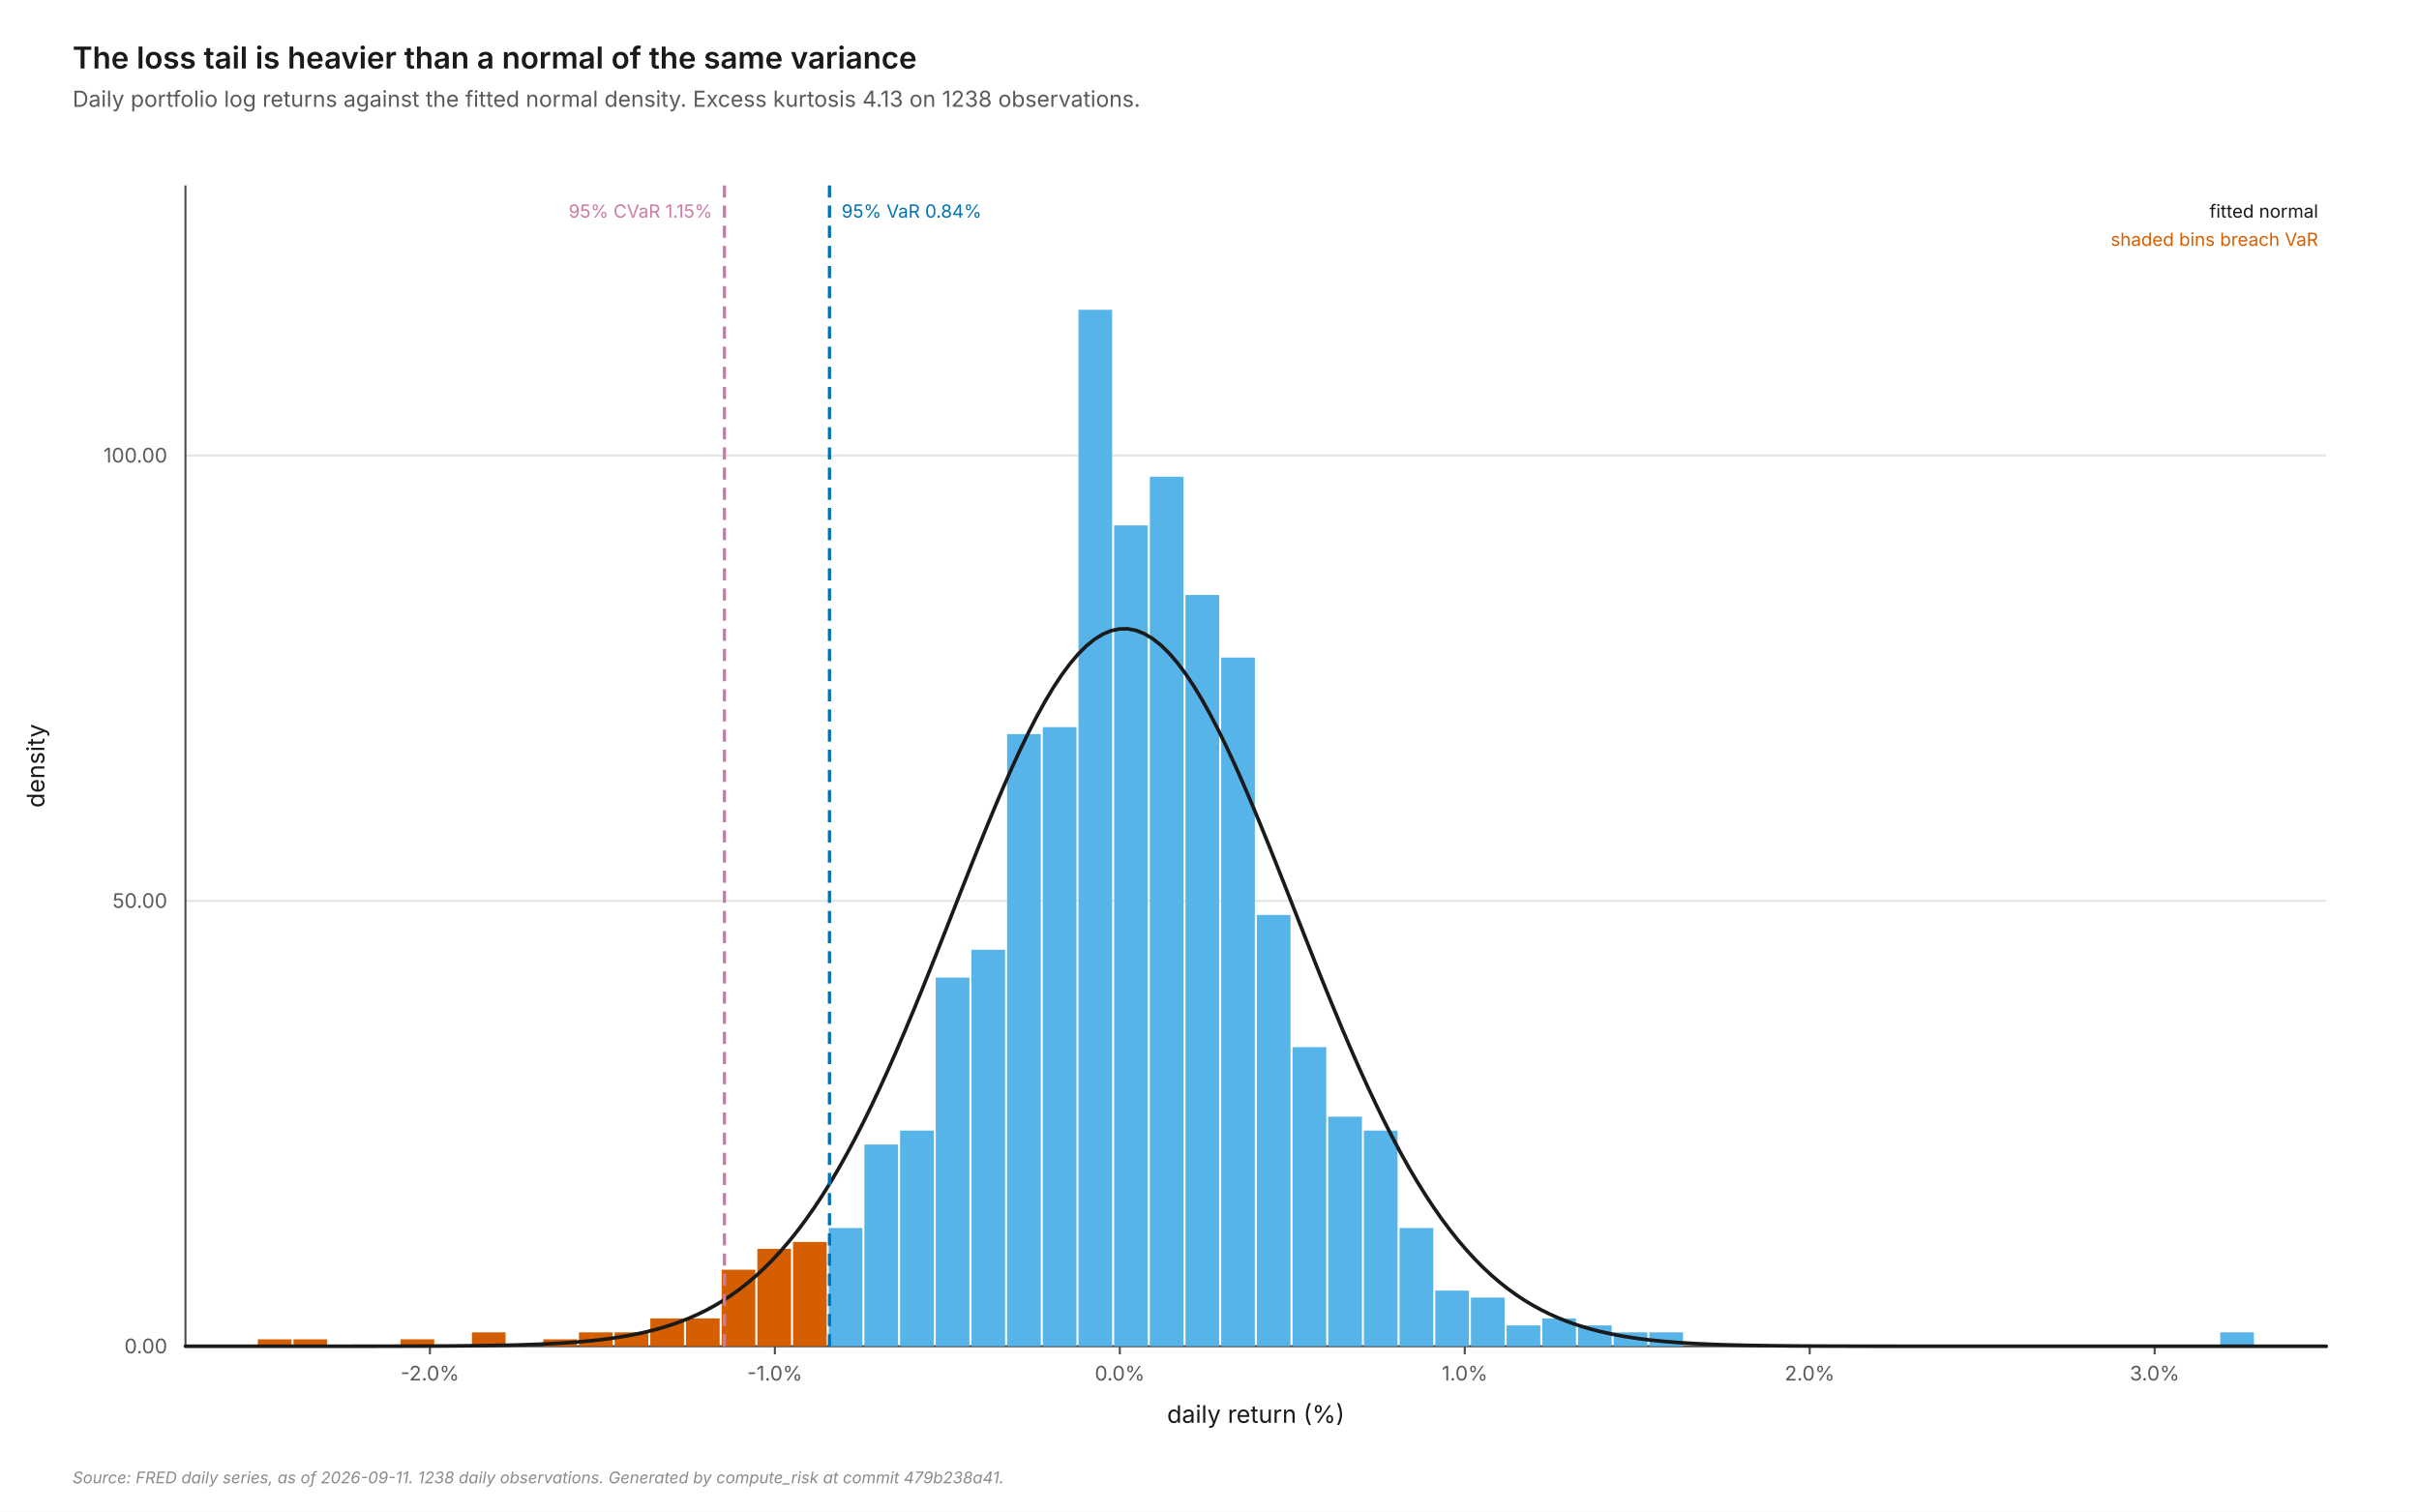
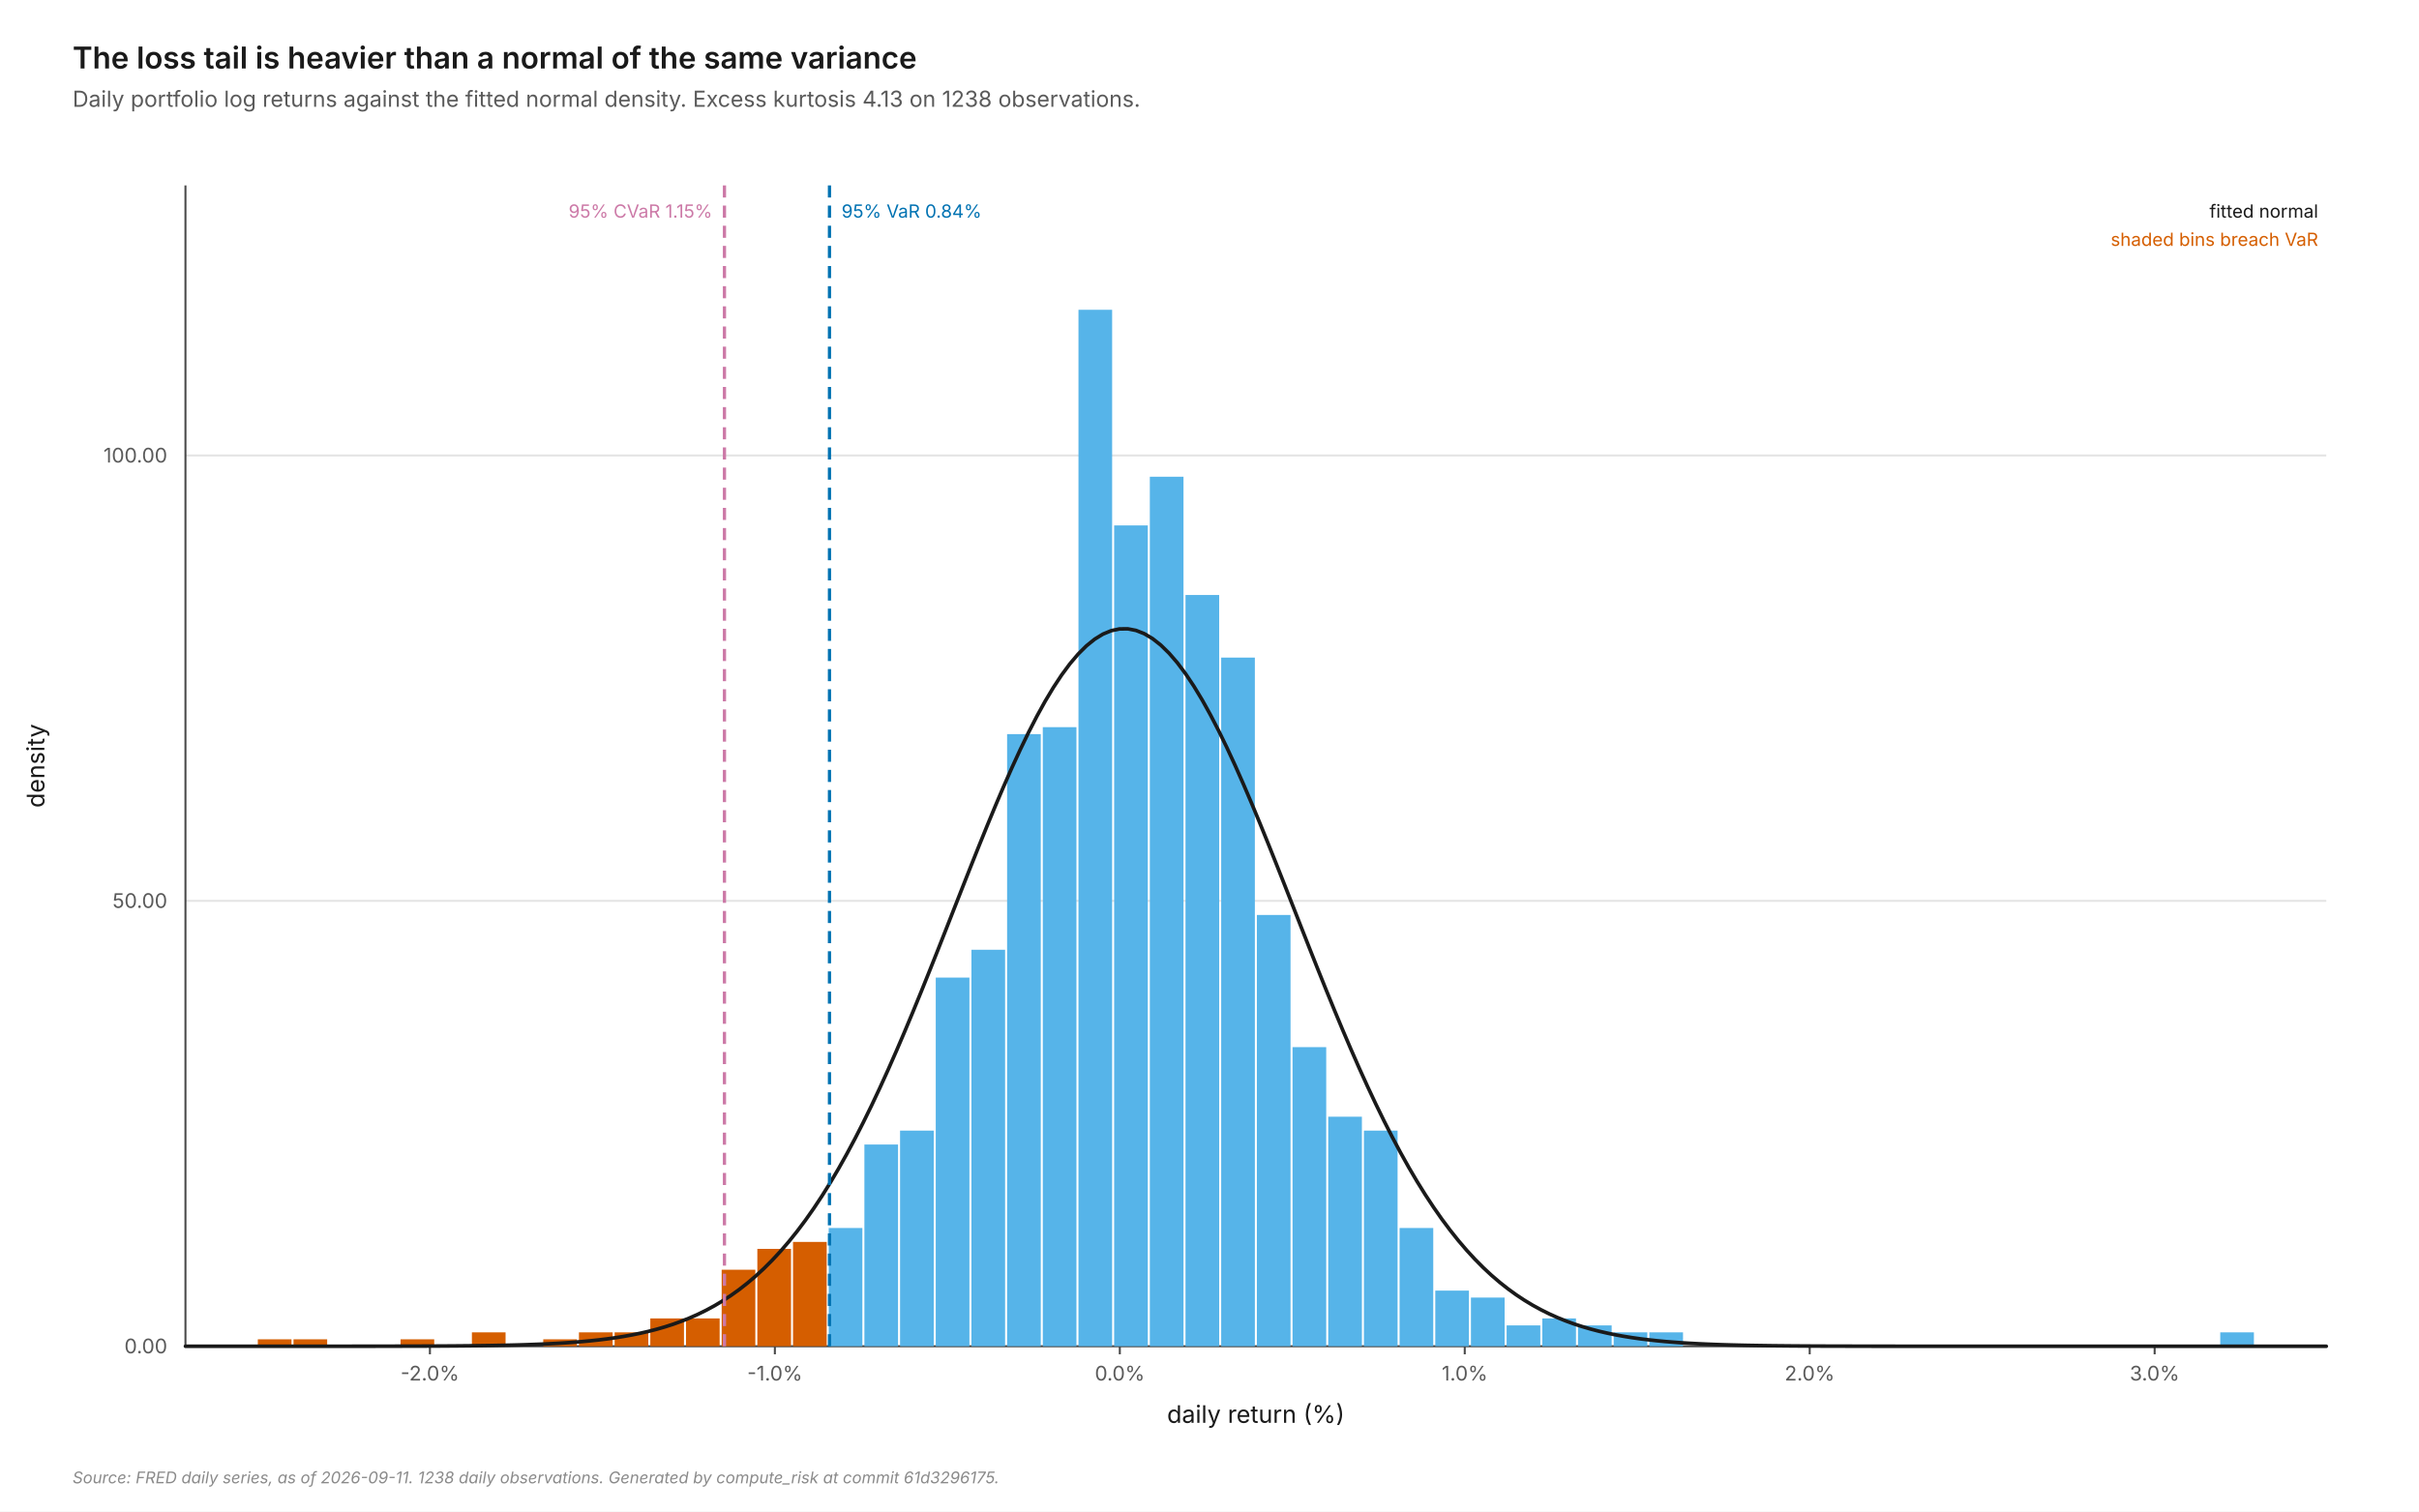
<svg xmlns="http://www.w3.org/2000/svg" width="1200" height="750" viewBox="0 0 1200 750" font-family="Inter, 'Helvetica Neue', Helvetica, Arial, 'Liberation Sans', sans-serif">
  <rect width="1200" height="750" fill="#ffffff" />
  <text x="36" y="34" font-size="15.0" font-weight="600" fill="#1a1a1a">The loss tail is heavier than a normal of the same variance</text>
  <text x="36" y="53" font-size="11.0" fill="#5a5a5a">Daily portfolio log returns against the fitted normal density. Excess kurtosis 4.13 on 1238 observations.</text>
  <line x1="92.00" y1="668.00" x2="1154.00" y2="668.00" stroke="#e4e4e4" stroke-width="1.00" />
  <text x="83.00" y="671.50" font-size="10.0" fill="#5a5a5a" text-anchor="end">0.00</text>
  <line x1="92.00" y1="447.00" x2="1154.00" y2="447.00" stroke="#e4e4e4" stroke-width="1.00" />
  <text x="83.00" y="450.50" font-size="10.0" fill="#5a5a5a" text-anchor="end">50.00</text>
  <line x1="92.00" y1="226.00" x2="1154.00" y2="226.00" stroke="#e4e4e4" stroke-width="1.00" />
  <text x="83.00" y="229.50" font-size="10.0" fill="#5a5a5a" text-anchor="end">100.00</text>
  <line x1="92.00" y1="92.00" x2="92.00" y2="668.00" stroke="#4a4a4a" stroke-width="1.00" />
  <text transform="translate(22.00,380.00) rotate(-90)" font-size="12.0" fill="#1a1a1a" text-anchor="middle">density</text>
  <line x1="213.27" y1="668.00" x2="213.27" y2="672.00" stroke="#4a4a4a" stroke-width="1.00" />
  <text x="213.27" y="685.00" font-size="10.0" fill="#5a5a5a" text-anchor="middle">-2.0%</text>
  <line x1="384.39" y1="668.00" x2="384.39" y2="672.00" stroke="#4a4a4a" stroke-width="1.00" />
  <text x="384.39" y="685.00" font-size="10.0" fill="#5a5a5a" text-anchor="middle">-1.0%</text>
  <line x1="555.51" y1="668.00" x2="555.51" y2="672.00" stroke="#4a4a4a" stroke-width="1.00" />
  <text x="555.51" y="685.00" font-size="10.0" fill="#5a5a5a" text-anchor="middle">0.0%</text>
  <line x1="726.62" y1="668.00" x2="726.62" y2="672.00" stroke="#4a4a4a" stroke-width="1.00" />
  <text x="726.62" y="685.00" font-size="10.0" fill="#5a5a5a" text-anchor="middle">1.0%</text>
  <line x1="897.74" y1="668.00" x2="897.74" y2="672.00" stroke="#4a4a4a" stroke-width="1.00" />
  <text x="897.74" y="685.00" font-size="10.0" fill="#5a5a5a" text-anchor="middle">2.0%</text>
  <line x1="1068.86" y1="668.00" x2="1068.86" y2="672.00" stroke="#4a4a4a" stroke-width="1.00" />
  <text x="1068.86" y="685.00" font-size="10.0" fill="#5a5a5a" text-anchor="middle">3.0%</text>
  <line x1="92.00" y1="668.00" x2="1154.00" y2="668.00" stroke="#4a4a4a" stroke-width="1.00" />
  <text x="623.00" y="706.00" font-size="12.0" fill="#1a1a1a" text-anchor="middle">daily return (%)</text>
  <rect x="127.90" y="664.55" width="16.70" height="3.45" fill="#d55e00" />
  <rect x="145.60" y="664.55" width="16.70" height="3.45" fill="#d55e00" />
  <rect x="198.70" y="664.55" width="16.70" height="3.45" fill="#d55e00" />
  <rect x="234.10" y="661.10" width="16.70" height="6.90" fill="#d55e00" />
  <rect x="269.50" y="664.55" width="16.70" height="3.45" fill="#d55e00" />
  <rect x="287.20" y="661.10" width="16.70" height="6.90" fill="#d55e00" />
  <rect x="304.90" y="661.10" width="16.70" height="6.90" fill="#d55e00" />
  <rect x="322.60" y="654.19" width="16.70" height="13.81" fill="#d55e00" />
  <rect x="340.30" y="654.19" width="16.70" height="13.81" fill="#d55e00" />
  <rect x="358.00" y="630.03" width="16.70" height="37.97" fill="#d55e00" />
  <rect x="375.70" y="619.68" width="16.70" height="48.32" fill="#d55e00" />
  <rect x="393.40" y="616.23" width="16.70" height="51.77" fill="#d55e00" />
  <rect x="411.10" y="609.32" width="16.70" height="58.68" fill="#56b4e9" />
  <rect x="428.80" y="567.90" width="16.70" height="100.10" fill="#56b4e9" />
  <rect x="446.50" y="561.00" width="16.70" height="107.00" fill="#56b4e9" />
  <rect x="464.20" y="485.07" width="16.70" height="182.93" fill="#56b4e9" />
  <rect x="481.90" y="471.26" width="16.70" height="196.74" fill="#56b4e9" />
  <rect x="499.60" y="364.26" width="16.70" height="303.74" fill="#56b4e9" />
  <rect x="517.30" y="360.81" width="16.70" height="307.19" fill="#56b4e9" />
  <rect x="535.00" y="153.71" width="16.70" height="514.29" fill="#56b4e9" />
  <rect x="552.70" y="260.71" width="16.70" height="407.29" fill="#56b4e9" />
  <rect x="570.40" y="236.55" width="16.70" height="431.45" fill="#56b4e9" />
  <rect x="588.10" y="295.23" width="16.70" height="372.77" fill="#56b4e9" />
  <rect x="605.80" y="326.29" width="16.70" height="341.71" fill="#56b4e9" />
  <rect x="623.50" y="454.00" width="16.70" height="214.00" fill="#56b4e9" />
  <rect x="641.20" y="519.58" width="16.70" height="148.42" fill="#56b4e9" />
  <rect x="658.90" y="554.10" width="16.70" height="113.90" fill="#56b4e9" />
  <rect x="676.60" y="561.00" width="16.70" height="107.00" fill="#56b4e9" />
  <rect x="694.30" y="609.32" width="16.70" height="58.68" fill="#56b4e9" />
  <rect x="712.00" y="640.39" width="16.70" height="27.61" fill="#56b4e9" />
  <rect x="729.70" y="643.84" width="16.70" height="24.16" fill="#56b4e9" />
  <rect x="747.40" y="657.65" width="16.70" height="10.35" fill="#56b4e9" />
  <rect x="765.10" y="654.19" width="16.70" height="13.81" fill="#56b4e9" />
  <rect x="782.80" y="657.65" width="16.70" height="10.35" fill="#56b4e9" />
  <rect x="800.50" y="661.10" width="16.70" height="6.90" fill="#56b4e9" />
  <rect x="818.20" y="661.10" width="16.70" height="6.90" fill="#56b4e9" />
  <rect x="1101.40" y="661.10" width="16.70" height="6.90" fill="#56b4e9" />
  <polyline points="92.00,668.00 96.10,668.00 100.20,668.00 104.30,668.00 108.40,668.00 112.50,668.00 116.60,668.00 120.70,668.00 124.80,668.00 128.90,668.00 133.00,668.00 137.10,668.00 141.20,668.00 145.31,668.00 149.41,668.00 153.51,668.00 157.61,667.99 161.71,667.99 165.81,667.99 169.91,667.99 174.01,667.99 178.11,667.98 182.21,667.98 186.31,667.98 190.41,667.97 194.51,667.96 198.61,667.95 202.71,667.94 206.81,667.93 210.91,667.92 215.01,667.90 219.11,667.88 223.21,667.85 227.31,667.82 231.41,667.78 235.51,667.74 239.61,667.69 243.71,667.63 247.81,667.55 251.92,667.47 256.02,667.37 260.12,667.25 264.22,667.11 268.32,666.95 272.42,666.76 276.52,666.55 280.62,666.30 284.72,666.01 288.82,665.67 292.92,665.29 297.02,664.85 301.12,664.35 305.22,663.78 309.32,663.13 313.42,662.39 317.52,661.56 321.62,660.63 325.72,659.57 329.82,658.39 333.92,657.07 338.02,655.59 342.12,653.95 346.22,652.13 350.32,650.12 354.42,647.90 358.53,645.45 362.63,642.76 366.73,639.83 370.83,636.62 374.93,633.13 379.03,629.34 383.13,625.24 387.23,620.82 391.33,616.06 395.43,610.95 399.53,605.49 403.63,599.66 407.73,593.47 411.83,586.91 415.93,579.97 420.03,572.66 424.13,564.99 428.23,556.97 432.33,548.60 436.43,539.89 440.53,530.88 444.63,521.57 448.73,511.99 452.83,502.18 456.93,492.17 461.03,481.98 465.14,471.67 469.24,461.27 473.34,450.82 477.44,440.38 481.54,430.00 485.64,419.73 489.74,409.62 493.84,399.72 497.94,390.10 502.04,380.81 506.14,371.90 510.24,363.42 514.34,355.44 518.44,348.00 522.54,341.15 526.64,334.93 530.74,329.38 534.84,324.55 538.94,320.47 543.04,317.16 547.14,314.64 551.24,312.94 555.34,312.07 559.44,312.02 563.54,312.81 567.64,314.43 571.75,316.87 575.85,320.10 579.95,324.11 584.05,328.86 588.15,334.34 592.25,340.49 596.35,347.28 600.45,354.67 604.55,362.60 608.65,371.02 612.75,379.89 616.85,389.15 620.95,398.74 625.05,408.61 629.15,418.70 633.25,428.96 637.35,439.33 641.45,449.77 645.55,460.21 649.65,470.62 653.75,480.95 657.85,491.15 661.95,501.18 666.05,511.02 670.15,520.61 674.25,529.95 678.36,539.00 682.46,547.73 686.56,556.14 690.66,564.20 694.76,571.91 698.86,579.25 702.96,586.22 707.06,592.82 711.16,599.05 715.26,604.92 719.36,610.41 723.46,615.56 727.56,620.35 731.66,624.81 735.76,628.94 739.86,632.76 743.96,636.28 748.06,639.51 752.16,642.48 756.26,645.19 760.36,647.66 764.46,649.90 768.56,651.94 772.66,653.78 776.76,655.44 780.86,656.93 784.97,658.26 789.07,659.46 793.17,660.53 797.27,661.47 801.37,662.32 805.47,663.06 809.57,663.72 813.67,664.30 817.77,664.80 821.87,665.25 825.97,665.64 830.07,665.97 834.17,666.27 838.27,666.52 842.37,666.74 846.47,666.93 850.57,667.10 854.67,667.24 858.77,667.36 862.87,667.46 866.97,667.55 871.07,667.62 875.17,667.68 879.27,667.74 883.37,667.78 887.47,667.82 891.58,667.85 895.68,667.88 899.78,667.90 903.88,667.92 907.98,667.93 912.08,667.94 916.18,667.95 920.28,667.96 924.38,667.97 928.48,667.98 932.58,667.98 936.68,667.98 940.78,667.99 944.88,667.99 948.98,667.99 953.08,667.99 957.18,667.99 961.28,668.00 965.38,668.00 969.48,668.00 973.58,668.00 977.68,668.00 981.78,668.00 985.88,668.00 989.98,668.00 994.08,668.00 998.19,668.00 1002.29,668.00 1006.39,668.00 1010.49,668.00 1014.59,668.00 1018.69,668.00 1022.79,668.00 1026.89,668.00 1030.99,668.00 1035.09,668.00 1039.19,668.00 1043.29,668.00 1047.39,668.00 1051.49,668.00 1055.59,668.00 1059.69,668.00 1063.79,668.00 1067.89,668.00 1071.99,668.00 1076.09,668.00 1080.19,668.00 1084.29,668.00 1088.39,668.00 1092.49,668.00 1096.59,668.00 1100.69,668.00 1104.80,668.00 1108.90,668.00 1113.00,668.00 1117.10,668.00 1121.20,668.00 1125.30,668.00 1129.40,668.00 1133.50,668.00 1137.60,668.00 1141.70,668.00 1145.80,668.00 1149.90,668.00 1154.00,668.00 " fill="none" stroke="#1a1a1a" stroke-width="1.80" stroke-linejoin="round" stroke-linecap="round" />
  <line x1="411.48" y1="92.00" x2="411.48" y2="668.00" stroke="#0072b2" stroke-width="1.60" stroke-dasharray="6 4" />
  <text x="417.48" y="108.00" font-size="9.0" fill="#0072b2" text-anchor="start">95% VaR 0.84%</text>
  <line x1="359.38" y1="92.00" x2="359.38" y2="668.00" stroke="#cc79a7" stroke-width="1.60" stroke-dasharray="6 4" />
  <text x="353.38" y="108.00" font-size="9.0" fill="#cc79a7" text-anchor="end">95% CVaR 1.15%</text>
  <text x="1150.00" y="108.00" font-size="9.0" fill="#1a1a1a" text-anchor="end">fitted normal</text>
  <text x="1150.00" y="122.00" font-size="9.0" fill="#d55e00" text-anchor="end">shaded bins breach VaR</text>
-   <text x="36" y="736" font-size="8.0" font-style="italic" fill="#8a8a8a">Source: FRED daily series, as of 2026-09-11. 1238 daily observations. Generated by compute_risk at commit 479b238a41.</text>
+   <text x="36" y="736" font-size="8.0" font-style="italic" fill="#8a8a8a">Source: FRED daily series, as of 2026-09-11. 1238 daily observations. Generated by compute_risk at commit 61d3296175.</text>
</svg>
